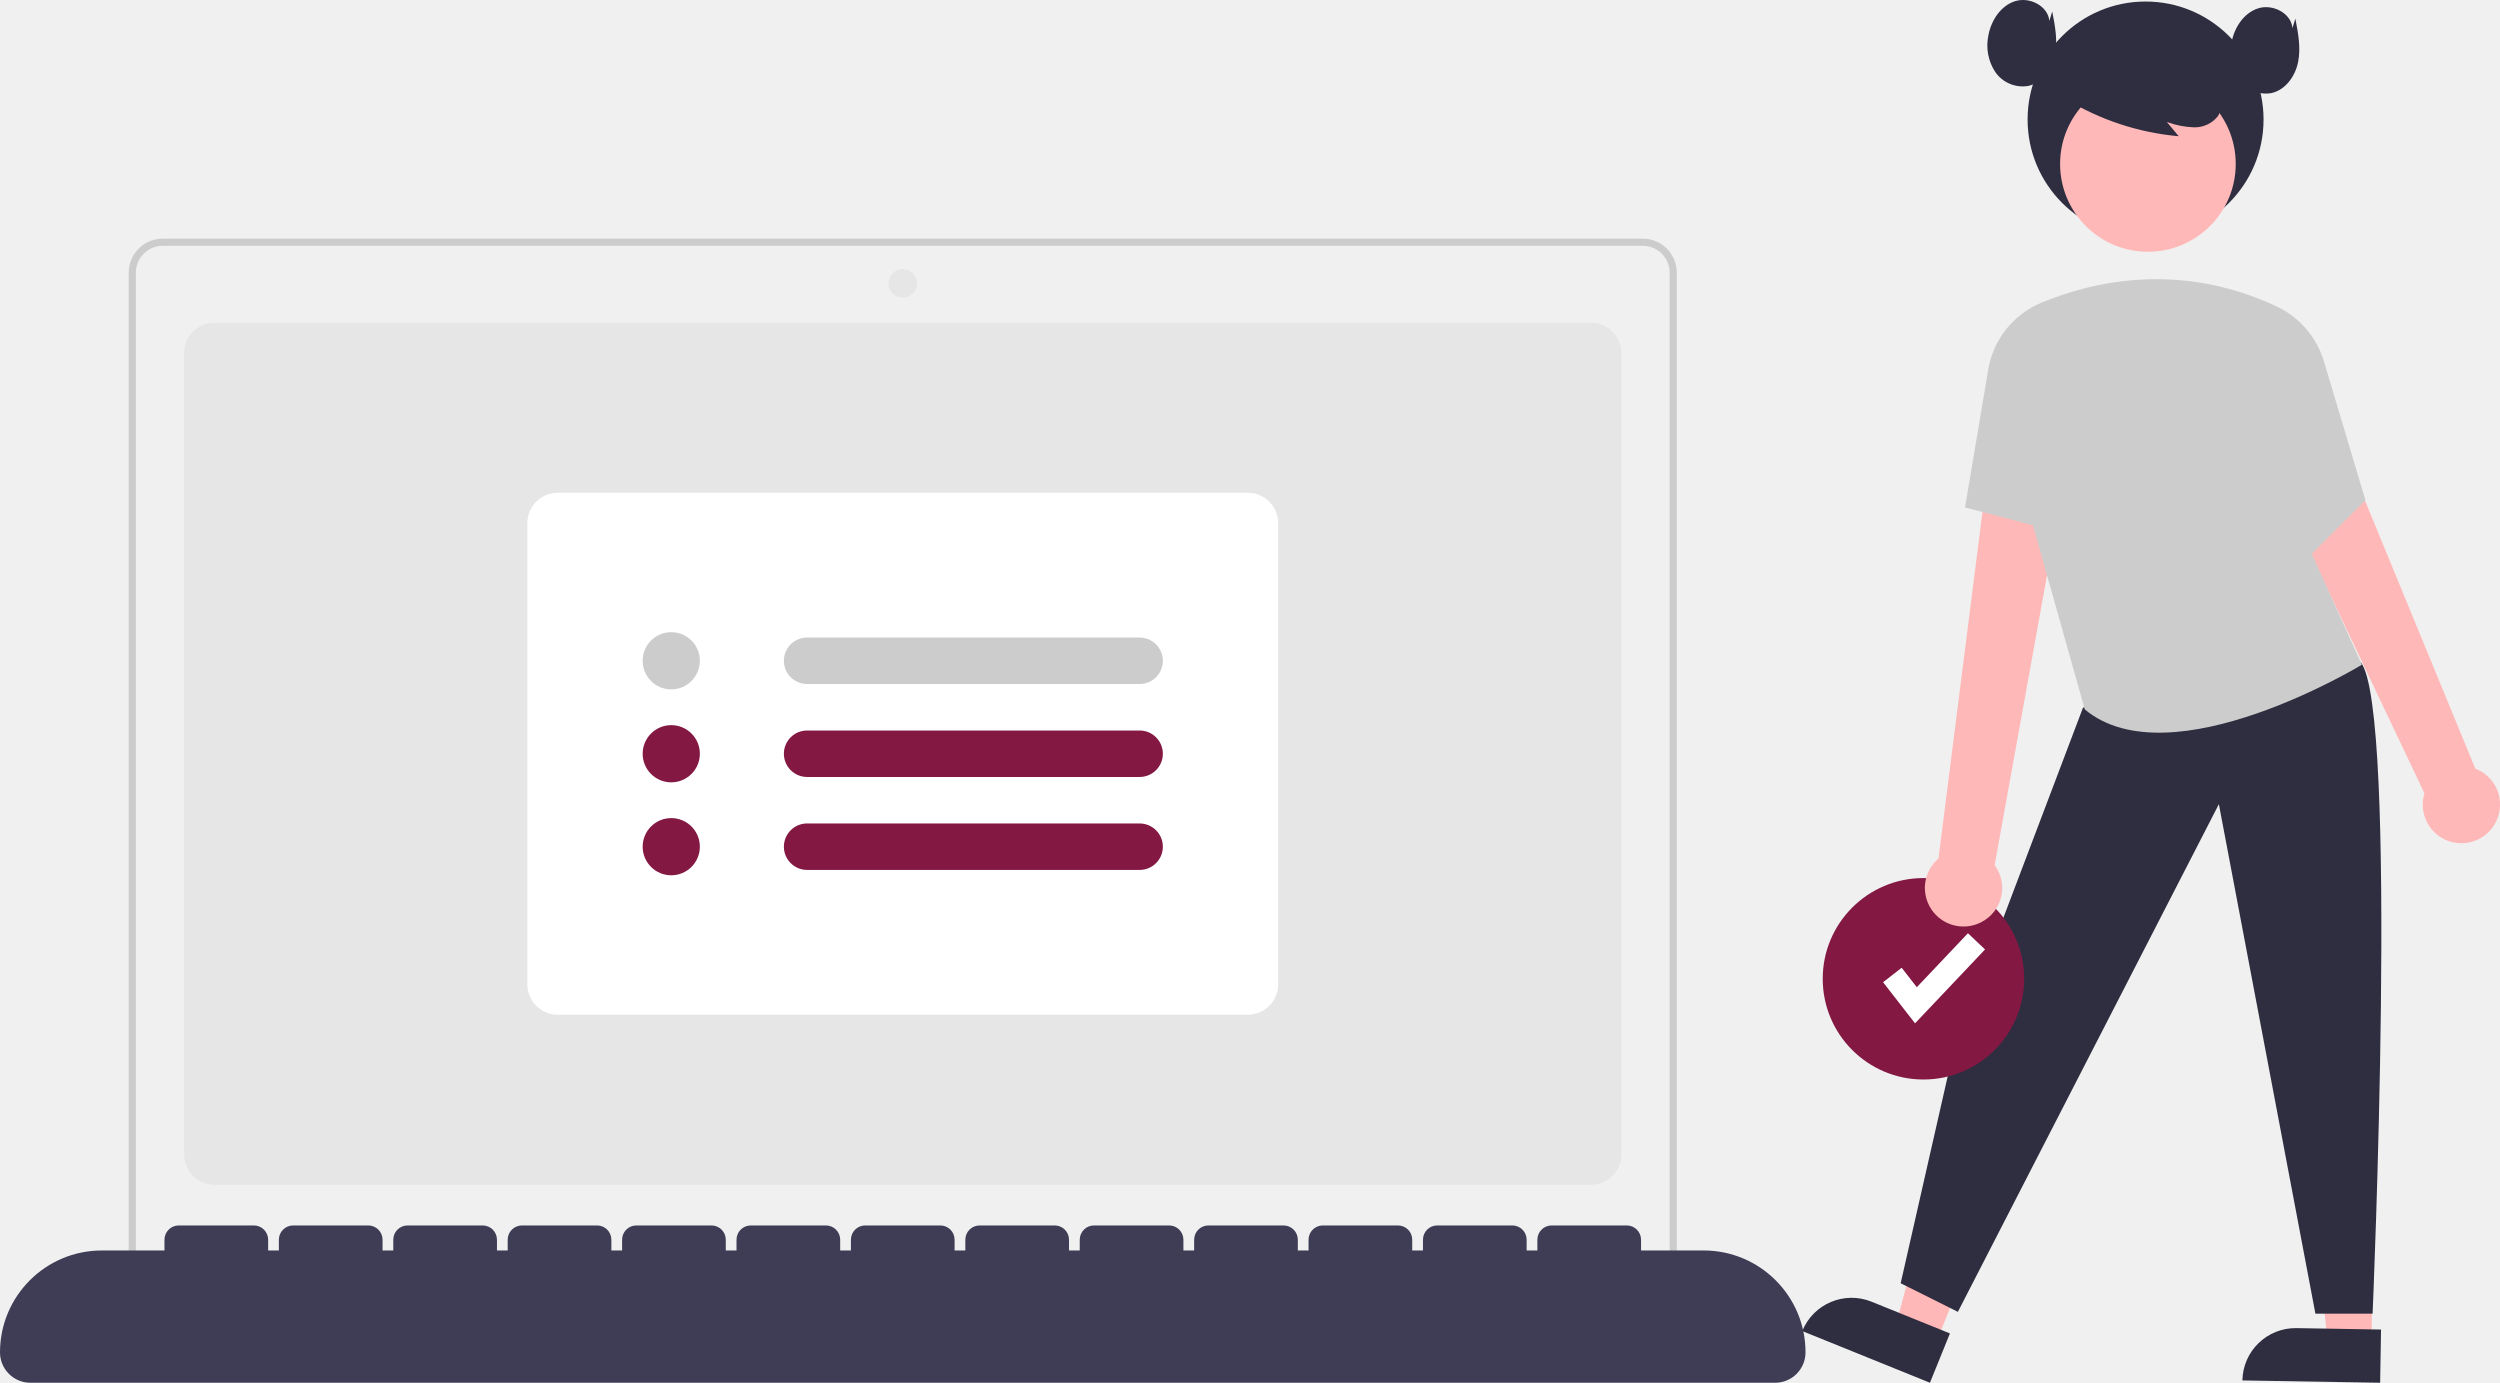
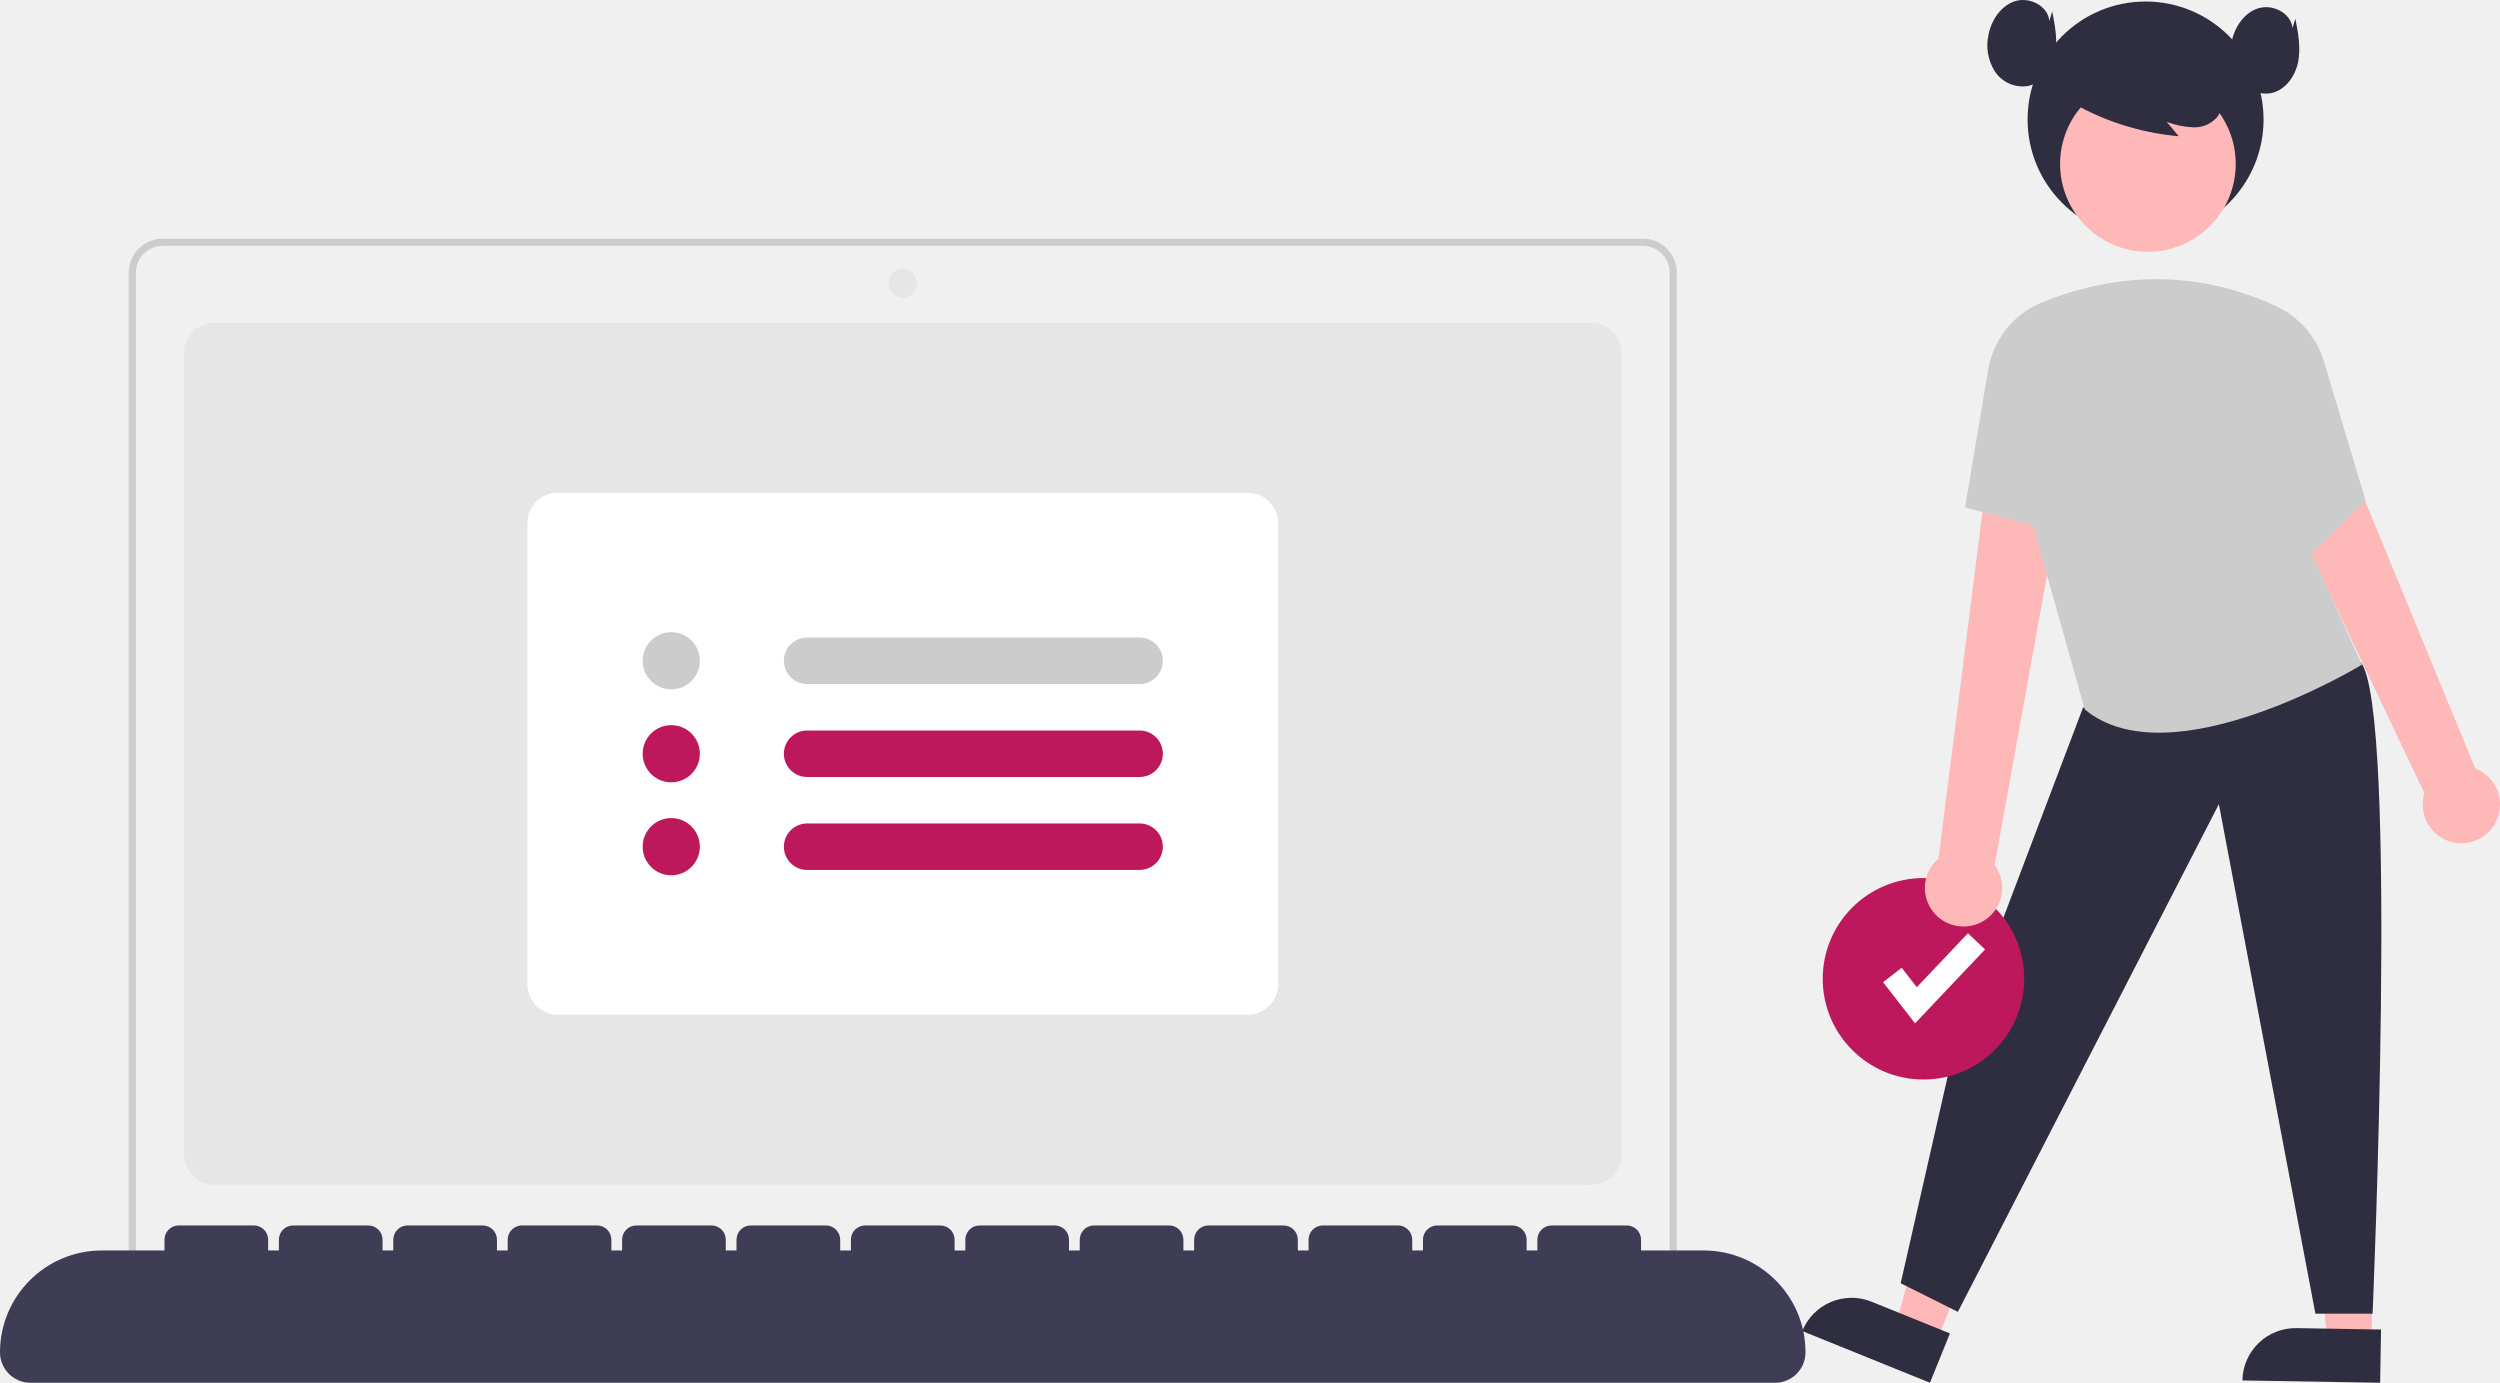
<svg xmlns="http://www.w3.org/2000/svg" id="b0932816-01f4-4b2f-9325-988e94753b3b" data-name="Layer 1" width="699.247" height="386.754" viewBox="0 0 699.247 386.754">
  <path d="M736,678.632H351a8.51,8.51,0,0,1-8.5-8.5V446a8.51,8.51,0,0,1,8.5-8.5H736a8.51,8.51,0,0,1,8.5,8.5V670.132A8.51,8.51,0,0,1,736,678.632Z" transform="translate(-291 -347.2457)" fill="#e6e6e6" />
  <path d="M760,710H327V423.5a9.511,9.511,0,0,1,9.5-9.5h414a9.511,9.511,0,0,1,9.5,9.5Zm-431-2H758V423.5a7.508,7.508,0,0,0-7.5-7.5h-414a7.508,7.508,0,0,0-7.5,7.5Z" transform="translate(-291 -347.2457)" fill="#ccc" />
  <circle cx="252.5" cy="79.254" r="4" fill="#e6e6e6" />
  <path d="M640,631.066H447a8.51,8.51,0,0,1-8.5-8.5v-129a8.51,8.51,0,0,1,8.5-8.5H640a8.51,8.51,0,0,1,8.5,8.5v129A8.51,8.51,0,0,1,640,631.066Z" transform="translate(-291 -347.2457)" fill="#fff" />
  <path d="M478.75,540.066a8,8,0,1,1,8-8A8.009,8.009,0,0,1,478.75,540.066Z" transform="translate(-291 -347.2457)" fill="#ccc" />
-   <path d="M478.75,566.066a8,8,0,1,1,8-8A8.009,8.009,0,0,1,478.75,566.066Z" transform="translate(-291 -347.2457)" fill="#831843" />
-   <path d="M478.75,592.066a8,8,0,1,1,8-8A8.009,8.009,0,0,1,478.75,592.066Z" transform="translate(-291 -347.2457)" fill="#831843" />
+   <path d="M478.75,566.066a8,8,0,1,1,8-8A8.009,8.009,0,0,1,478.75,566.066Z" transform="translate(-291 -347.2457)" fill="#be185d" />
+   <path d="M478.75,592.066a8,8,0,1,1,8-8A8.009,8.009,0,0,1,478.75,592.066Z" transform="translate(-291 -347.2457)" fill="#be185d" />
  <path d="M516.75,525.566a6.5,6.5,0,0,0,0,13h93a6.5,6.5,0,0,0,0-13Z" transform="translate(-291 -347.2457)" fill="#ccc" />
-   <path d="M516.75,551.566a6.5,6.5,0,0,0,0,13h93a6.5,6.5,0,0,0,0-13Z" transform="translate(-291 -347.2457)" fill="#831843" />
-   <path d="M516.75,577.566a6.5,6.5,0,0,0,0,13h93a6.5,6.5,0,0,0,0-13Z" transform="translate(-291 -347.2457)" fill="#831843" />
+   <path d="M516.75,551.566a6.5,6.5,0,0,0,0,13h93a6.5,6.5,0,0,0,0-13Z" transform="translate(-291 -347.2457)" fill="#be185d" />
+   <path d="M516.75,577.566a6.5,6.5,0,0,0,0,13h93a6.5,6.5,0,0,0,0-13Z" transform="translate(-291 -347.2457)" fill="#be185d" />
  <polygon points="663.288 375.328 651.03 375.122 645.991 327.743 664.083 328.047 663.288 375.328" fill="#ffb8b8" />
  <path d="M933.208,718.79h23.644a0,0,0,0,1,0,0v14.887a0,0,0,0,1,0,0H918.321a0,0,0,0,1,0,0v0A14.887,14.887,0,0,1,933.208,718.79Z" transform="translate(-278.665 -362.8971) rotate(0.96277)" fill="#2f2e41" />
  <polygon points="541.641 375.216 530.277 370.616 542.612 324.594 559.384 331.384 541.641 375.216" fill="#ffb8b8" />
  <path d="M811.361,712.428H835.005a0,0,0,0,1,0,0V727.315a0,0,0,0,1,0,0H796.474a0,0,0,0,1,0,0v0A14.887,14.887,0,0,1,811.361,712.428Z" transform="translate(38.7119 -600.7308) rotate(22.03793)" fill="#2f2e41" />
  <path d="M873.614,545.171l-36,95-15,66,16,8,73-142,27,142.5h16s7.316-169.015-3.342-182.257Z" transform="translate(-291 -347.2457)" fill="#2f2e41" />
-   <circle cx="537.984" cy="273.766" r="28.172" fill="#831843" />
+   <circle cx="537.984" cy="273.766" r="28.172" fill="#be185d" />
  <polygon points="535.636 286.223 526.695 274.726 531.895 270.682 536.128 276.125 550.43 261.028 555.213 265.559 535.636 286.223" fill="#fff" />
  <circle cx="600.114" cy="33.426" r="33" fill="#2f2e41" />
  <path d="M845.061,605.23a10.743,10.743,0,0,0,3.842-16.018l25.033-138.54-23.36-.308L833.191,587.362a10.801,10.801,0,0,0,11.87,17.868Z" transform="translate(-291 -347.2457)" fill="#ffb8b8" />
  <path d="M988.509,578.17a10.745,10.745,0,0,0-5.166-15.94l-44.701-108.58a19.782,19.782,0,0,0-28.735-9.27h0l59.206,124.761a10.801,10.801,0,0,0,19.396,9.029Z" transform="translate(-291 -347.2457)" fill="#ffb8b8" />
  <circle cx="600.768" cy="45.859" r="24.561" fill="#ffb8b8" />
  <path d="M861.902,431.938c14.166-5.898,38.623-11.726,65.781.978a24.872,24.872,0,0,1,13.311,15.387l11.62,38.868-15,15,14,31s-53.5,32.5-77.5,12.5l-14.5-51.5-19-5,6.482-38.511A24.688,24.688,0,0,1,861.902,431.938Z" transform="translate(-291 -347.2457)" fill="#ccc" />
  <path d="M868.796,374.941a73.041,73.041,0,0,0,31.599,10.412l-3.331-3.991a24.478,24.478,0,0,0,7.561,1.501,8.281,8.281,0,0,0,6.75-3.159,7.702,7.702,0,0,0,.516-7.115,14.589,14.589,0,0,0-4.589-5.739,27.323,27.323,0,0,0-25.431-4.545,16.33,16.33,0,0,0-7.595,4.872,9.236,9.236,0,0,0-1.863,8.561" transform="translate(-291 -347.2457)" fill="#2f2e41" />
  <path d="M864.202,353.087c-.399-4.2-5.545-6.786-9.568-5.517s-6.665,5.32-7.464,9.463a13.575,13.575,0,0,0,1.831,10.248,9.339,9.339,0,0,0,9.257,4.011c3.979-.848,6.736-4.734,7.525-8.726s.006-8.107-.777-12.1" transform="translate(-291 -347.2457)" fill="#2f2e41" />
  <path d="M932.202,355.087c-.399-4.2-5.545-6.786-9.568-5.517s-6.665,5.32-7.464,9.463a13.575,13.575,0,0,0,1.831,10.248,9.339,9.339,0,0,0,9.257,4.011c3.979-.848,6.736-4.734,7.525-8.726s.006-8.107-.777-12.1" transform="translate(-291 -347.2457)" fill="#2f2e41" />
  <path d="M767.5,697H750v-3a4,4,0,0,0-4-4H725a4,4,0,0,0-4,4v3h-3v-3a4,4,0,0,0-4-4H693a4,4,0,0,0-4,4v3h-3v-3a4,4,0,0,0-4-4H661a4,4,0,0,0-4,4v3h-3v-3a4,4,0,0,0-4-4H629a4,4,0,0,0-4,4v3h-3v-3a4,4,0,0,0-4-4H597a4,4,0,0,0-4,4v3h-3v-3a4,4,0,0,0-4-4H565a4,4,0,0,0-4,4v3h-3v-3a4,4,0,0,0-4-4H533a4,4,0,0,0-4,4v3h-3v-3a4,4,0,0,0-4-4H501a4,4,0,0,0-4,4v3h-3v-3a4,4,0,0,0-4-4H469a4,4,0,0,0-4,4v3h-3v-3a4,4,0,0,0-4-4H437a4,4,0,0,0-4,4v3h-3v-3a4,4,0,0,0-4-4H405a4,4,0,0,0-4,4v3h-3v-3a4,4,0,0,0-4-4H373a4,4,0,0,0-4,4v3h-3v-3a4,4,0,0,0-4-4H341a4,4,0,0,0-4,4v3H319.5A28.5,28.5,0,0,0,291,725.5V725.5a8.5,8.5,0,0,0,8.5,8.5h488a8.5,8.5,0,0,0,8.5-8.5v-0A28.5,28.5,0,0,0,767.5,697Z" transform="translate(-291 -347.2457)" fill="#3f3d56" />
</svg>
